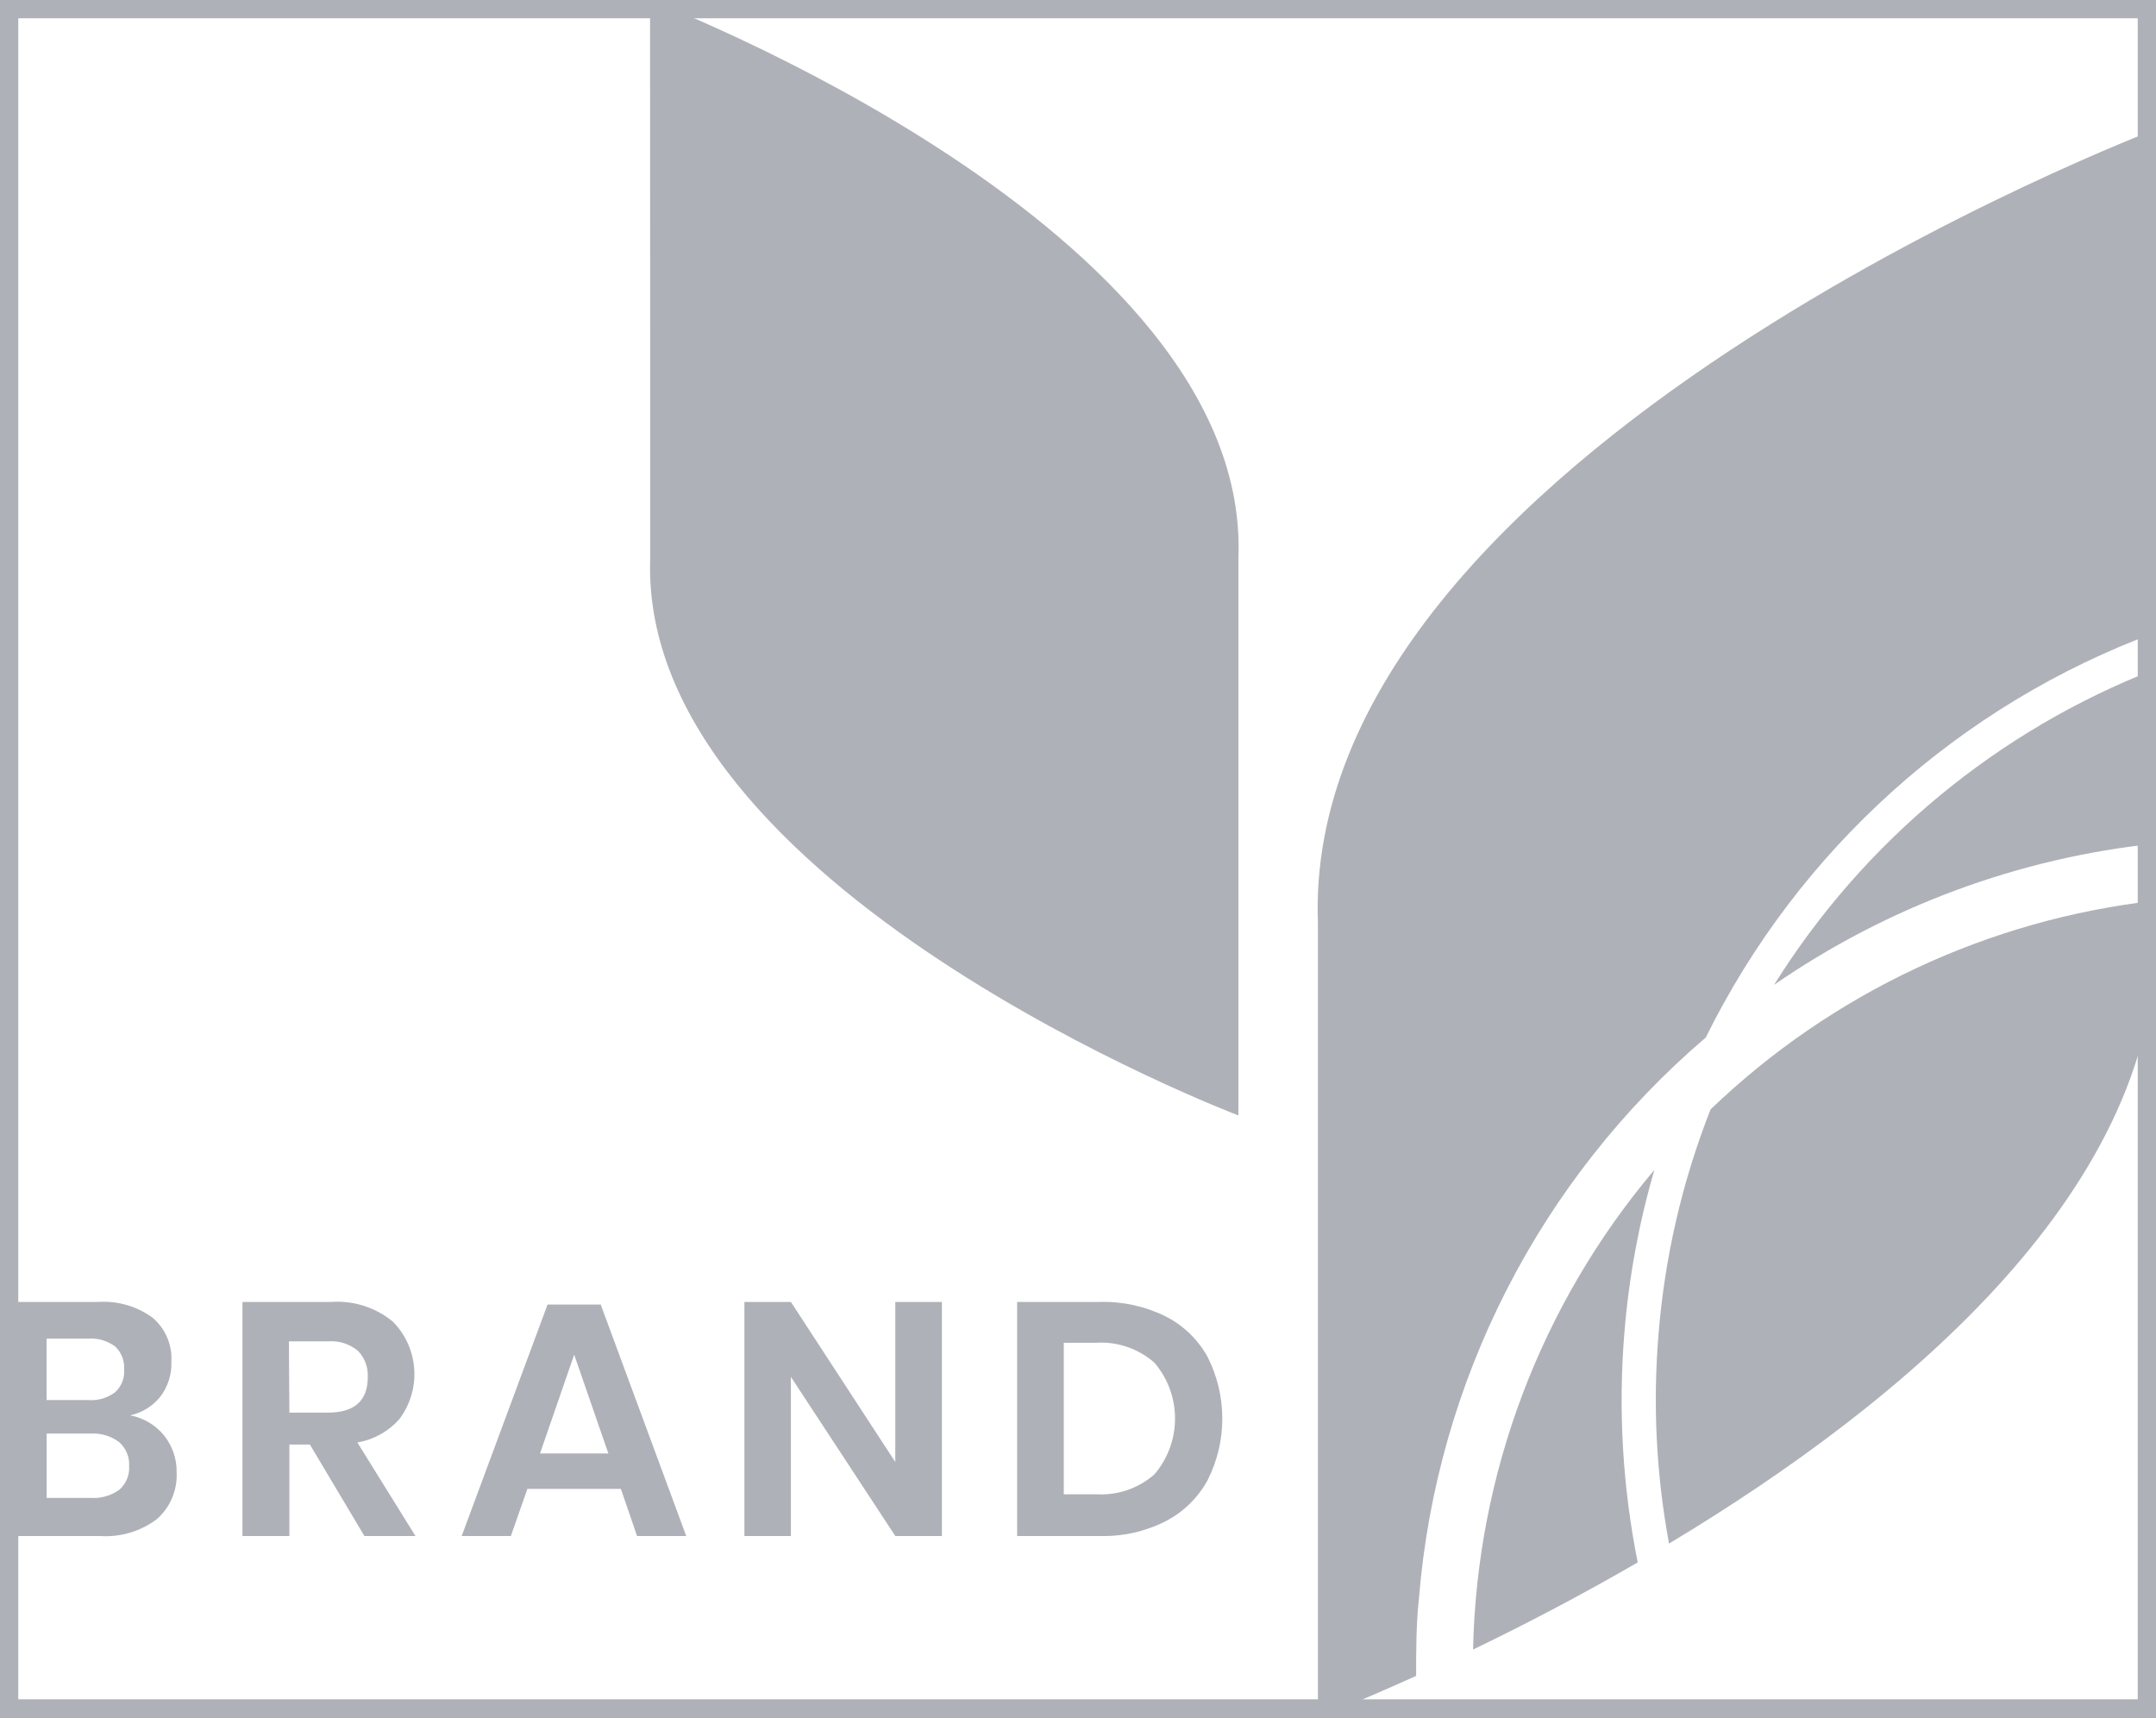
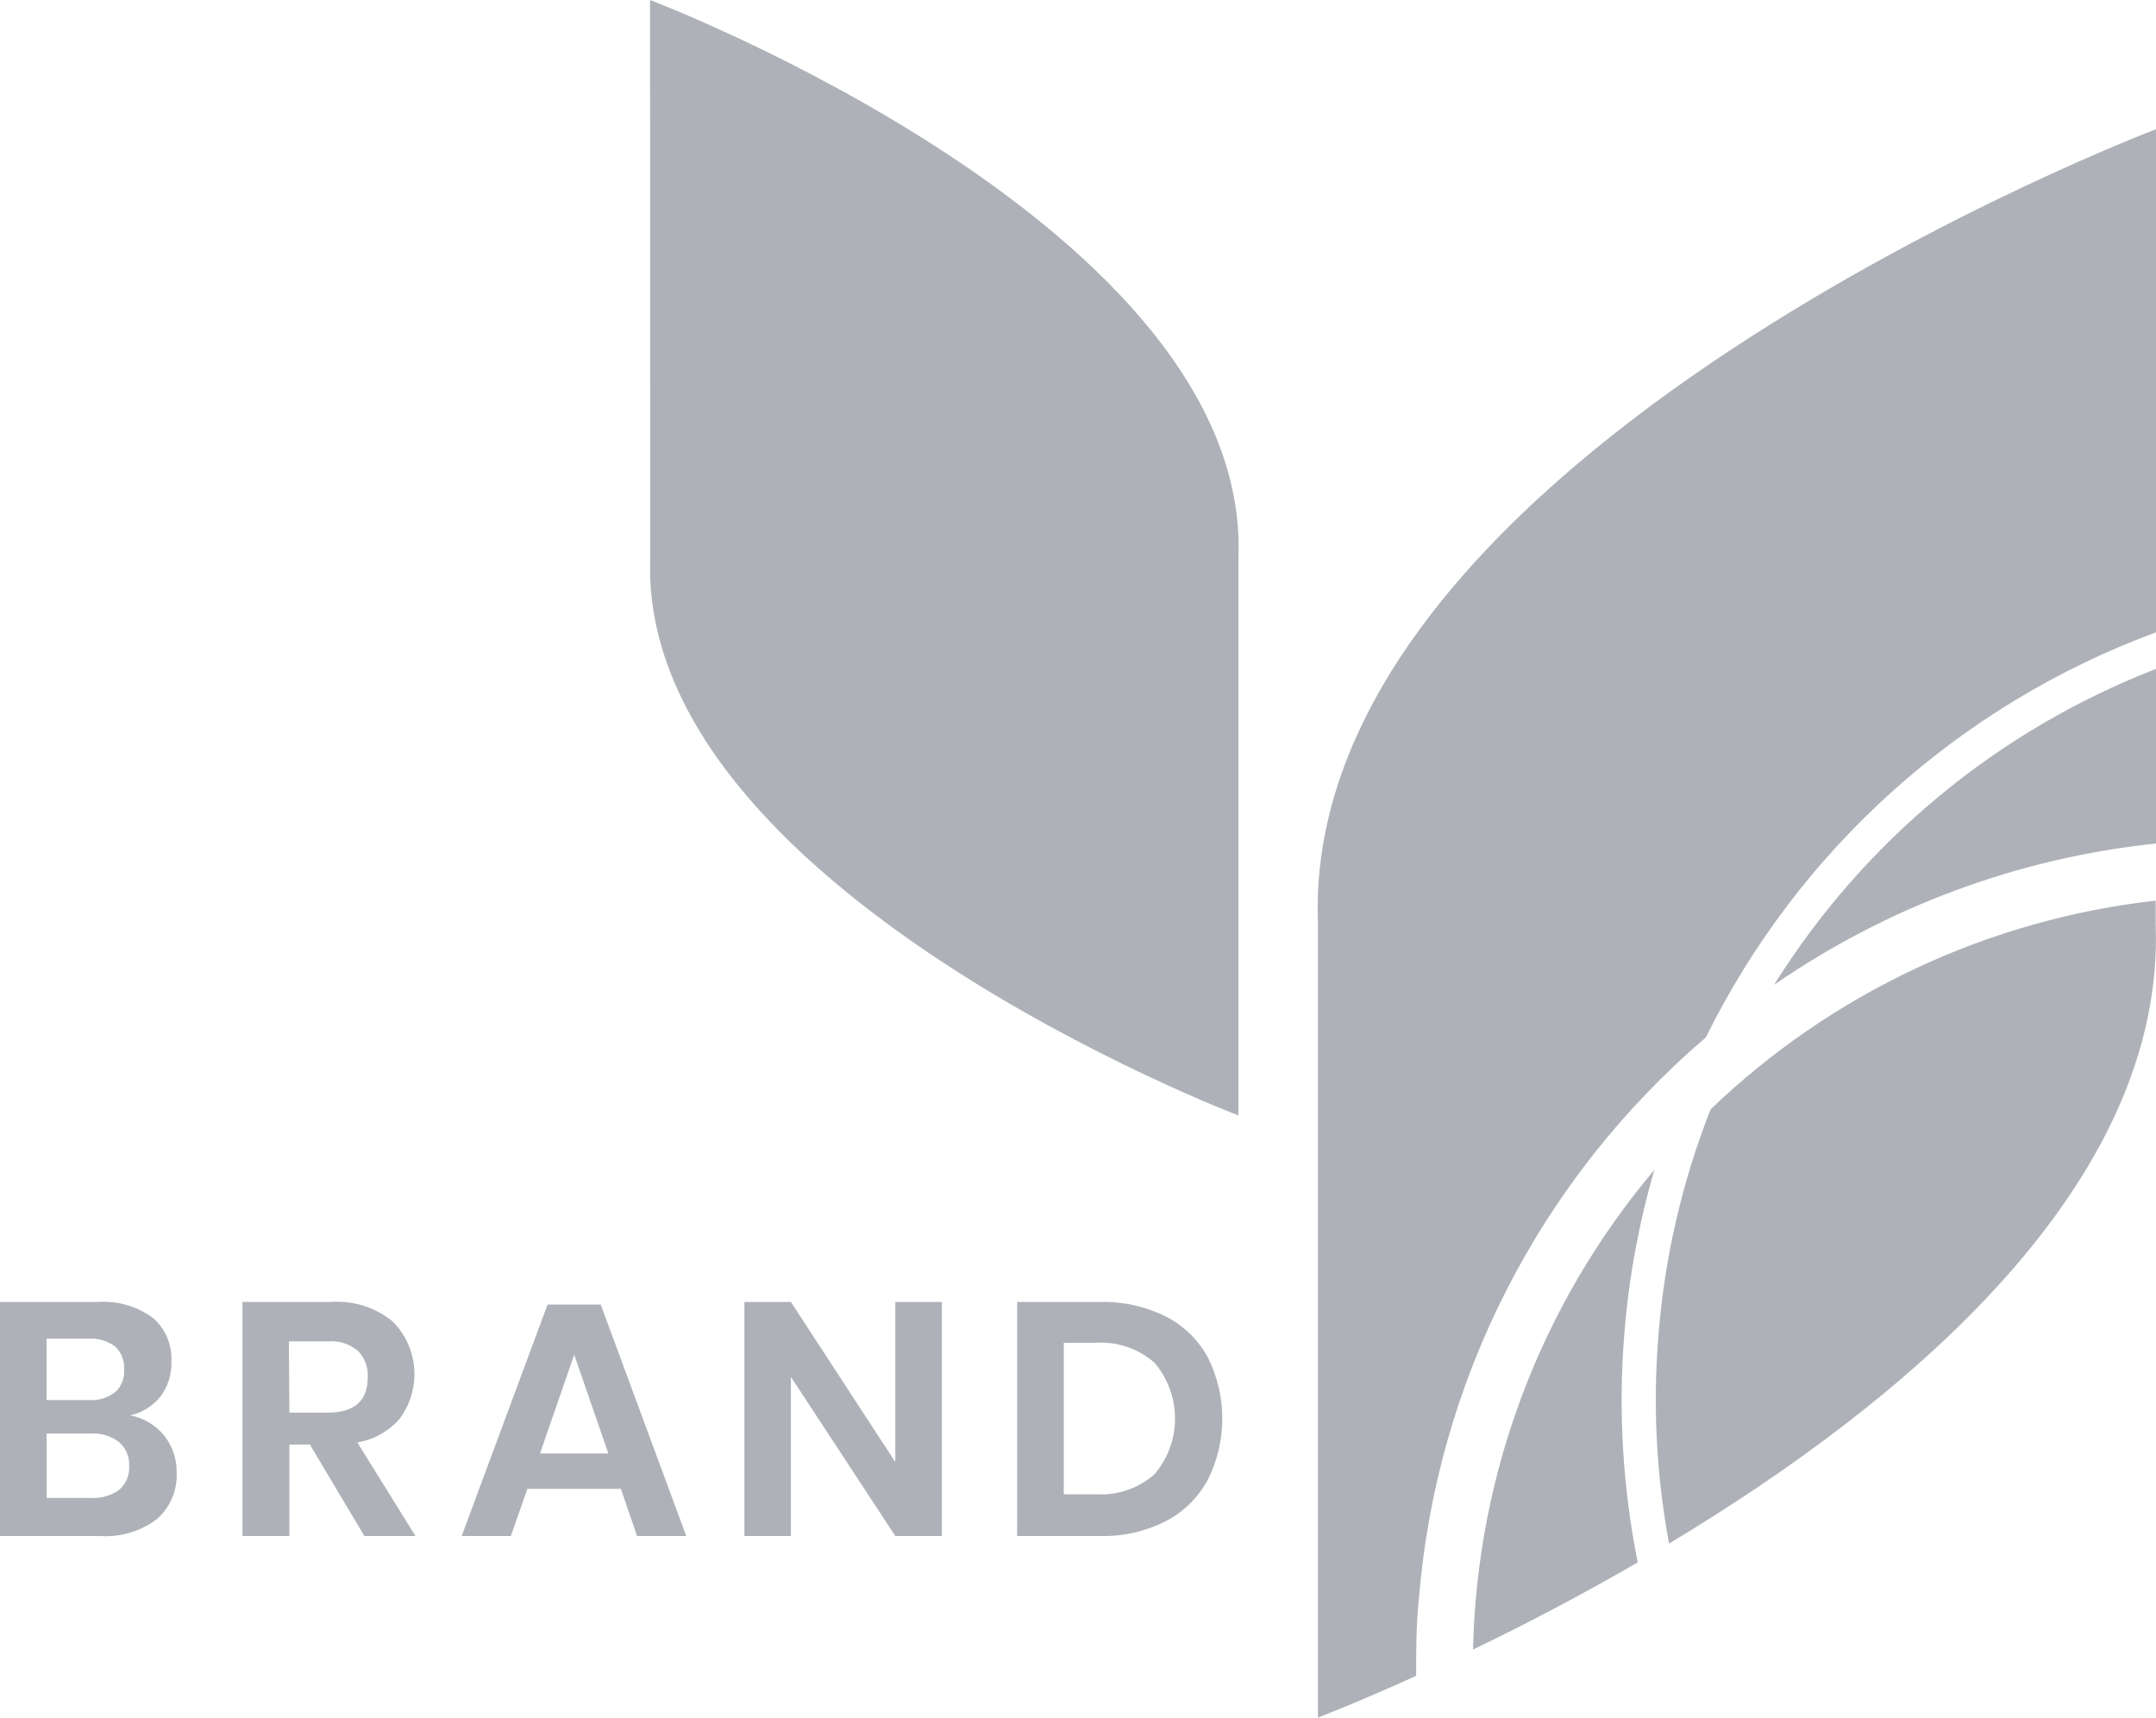
<svg xmlns="http://www.w3.org/2000/svg" width="59" height="47" fill="none">
-   <path d="M4.488 39.278c.23.285.352.643.346 1.01a1.605 1.605 0 01-.536 1.277c-.447.339-1 .504-1.559.466H0v-6.405h2.683a2.284 2.284 0 011.487.426 1.464 1.464 0 01.52 1.198c.016.353-.095.7-.311.98-.209.254-.496.43-.817.5.363.067.692.26.926.548zm-3.213-.967H2.42c.261.02.52-.056.73-.213a.76.76 0 00.246-.626.789.789 0 00-.243-.626 1.105 1.105 0 00-.751-.215H1.275v1.68zm1.988 2.456a.794.794 0 00.271-.65.81.81 0 00-.277-.658 1.18 1.18 0 00-.78-.231H1.276v1.761h1.218c.274.016.546-.062.77-.222zM9.972 42.031L8.48 39.528h-.561v2.503H6.635v-6.405h2.43a2.39 2.39 0 011.693.545 2.048 2.048 0 01.18 2.65c-.3.345-.709.575-1.159.65l1.59 2.56H9.972zM7.92 38.655h1.05c.73 0 1.094-.323 1.094-.97a.955.955 0 00-.268-.72 1.134 1.134 0 00-.826-.26H7.906l.013 1.95zM16.99 40.742h-2.558l-.452 1.29h-1.346l2.35-6.334h1.455l2.34 6.333h-1.346l-.442-1.289zm-.342-.97l-.935-2.703-.935 2.703h1.87zM25.776 42.031H24.5l-2.857-4.355v4.355h-1.272v-6.405h1.272l2.857 4.38v-4.38h1.275v6.405zM33.05 40.498a2.757 2.757 0 01-1.153 1.13c-.555.281-1.17.42-1.792.403h-2.27v-6.405h2.27a3.816 3.816 0 011.792.395c.488.246.89.636 1.153 1.117a3.735 3.735 0 010 3.36zm-1.459-.153a2.352 2.352 0 000-3.057 2.21 2.21 0 00-1.595-.545h-.885v4.146h.885a2.21 2.21 0 001.595-.544zM17.789 0S34.24 6.236 33.89 15.26v15.263s-16.439-6.24-16.096-15.263L17.789 0zM48.548 26.95A22.485 22.485 0 0159 23.082v-4.778a21.467 21.467 0 00-10.452 8.646z" fill="#AFB1B8" />
-   <path d="M46.68 28.389A22.382 22.382 0 0159 17.303V3.536s-23.43 8.883-22.934 21.733V47s1.044-.397 2.687-1.141c0-.695 0-1.396.075-2.1a22.605 22.605 0 017.853-15.37z" fill="#AFB1B8" />
-   <path d="M44.453 36.462c.123-1.508.397-2.998.82-4.45a21.04 21.04 0 00-4.962 13.126 68.003 68.003 0 004.506-2.384 22.577 22.577 0 01-.364-6.292zM45.384 36.54a21.586 21.586 0 00.29 5.698c6.401-3.846 13.594-9.788 13.317-16.969v-.625a20.971 20.971 0 00-12.18 5.713 21.496 21.496 0 00-1.427 6.183z" fill="#AFB1B8" />
-   <path stroke="#AFB1B8" d="M0 0h59v47H0z" />
+   <path d="M4.488 39.278c.23.285.352.643.346 1.01a1.604 1.604 0 01-.536 1.277c-.447.339-1 .504-1.559.466H0v-6.405h2.683a2.284 2.284 0 011.487.426 1.464 1.464 0 01.52 1.198c.016.353-.095.7-.311.98-.209.254-.496.43-.817.5.363.067.692.26.926.548zm-3.213-.967H2.42c.261.02.52-.056.73-.213a.761.761 0 00.246-.626.788.788 0 00-.243-.625 1.106 1.106 0 00-.751-.216H1.275v1.68zm1.988 2.456a.796.796 0 00.271-.65.81.81 0 00-.277-.658 1.18 1.18 0 00-.78-.231H1.276v1.761h1.218c.274.016.546-.062.77-.222zM9.972 42.031L8.48 39.528h-.561v2.503H6.635v-6.405h2.43a2.39 2.39 0 011.693.545 2.047 2.047 0 01.18 2.65c-.3.345-.709.575-1.159.65l1.59 2.56H9.972zM7.92 38.655h1.05c.73 0 1.094-.323 1.094-.97a.956.956 0 00-.268-.72 1.135 1.135 0 00-.826-.26H7.906l.013 1.95zM16.99 40.742h-2.558l-.452 1.29h-1.346l2.35-6.334h1.455l2.34 6.333h-1.346l-.442-1.289zm-.342-.97l-.935-2.703-.935 2.703h1.87zM25.776 42.031H24.5l-2.857-4.355v4.355h-1.272v-6.405h1.272l2.857 4.38v-4.38h1.275v6.405zM33.05 40.498a2.757 2.757 0 01-1.153 1.13c-.555.281-1.17.42-1.792.403h-2.27v-6.405h2.27a3.816 3.816 0 011.792.395c.488.246.89.636 1.153 1.117a3.735 3.735 0 010 3.36zm-1.459-.153a2.352 2.352 0 000-3.057 2.21 2.21 0 00-1.595-.545h-.885v4.146h.885a2.21 2.21 0 001.595-.544zM17.789 0S34.24 6.236 33.89 15.26v15.263s-16.439-6.24-16.096-15.263L17.789 0zM48.548 26.95A22.486 22.486 0 0159 23.082v-4.778a21.467 21.467 0 00-10.452 8.646z" fill="#AFB1B8" />
+   <path d="M46.68 28.389A22.382 22.382 0 0159 17.303V3.536s-23.43 8.883-22.934 21.733V47s1.044-.397 2.687-1.142c0-.695 0-1.395.075-2.1A22.606 22.606 0 0146.68 28.39z" fill="#AFB1B8" />
+   <path d="M44.453 36.462c.123-1.507.397-2.998.82-4.45a21.04 21.04 0 00-4.962 13.126 68.003 68.003 0 004.506-2.384 22.577 22.577 0 01-.364-6.292zM45.384 36.54a21.585 21.585 0 00.29 5.698c6.401-3.846 13.594-9.788 13.317-16.968v-.626a20.972 20.972 0 00-12.18 5.713 21.496 21.496 0 00-1.427 6.183z" fill="#AFB1B8" />
</svg>
